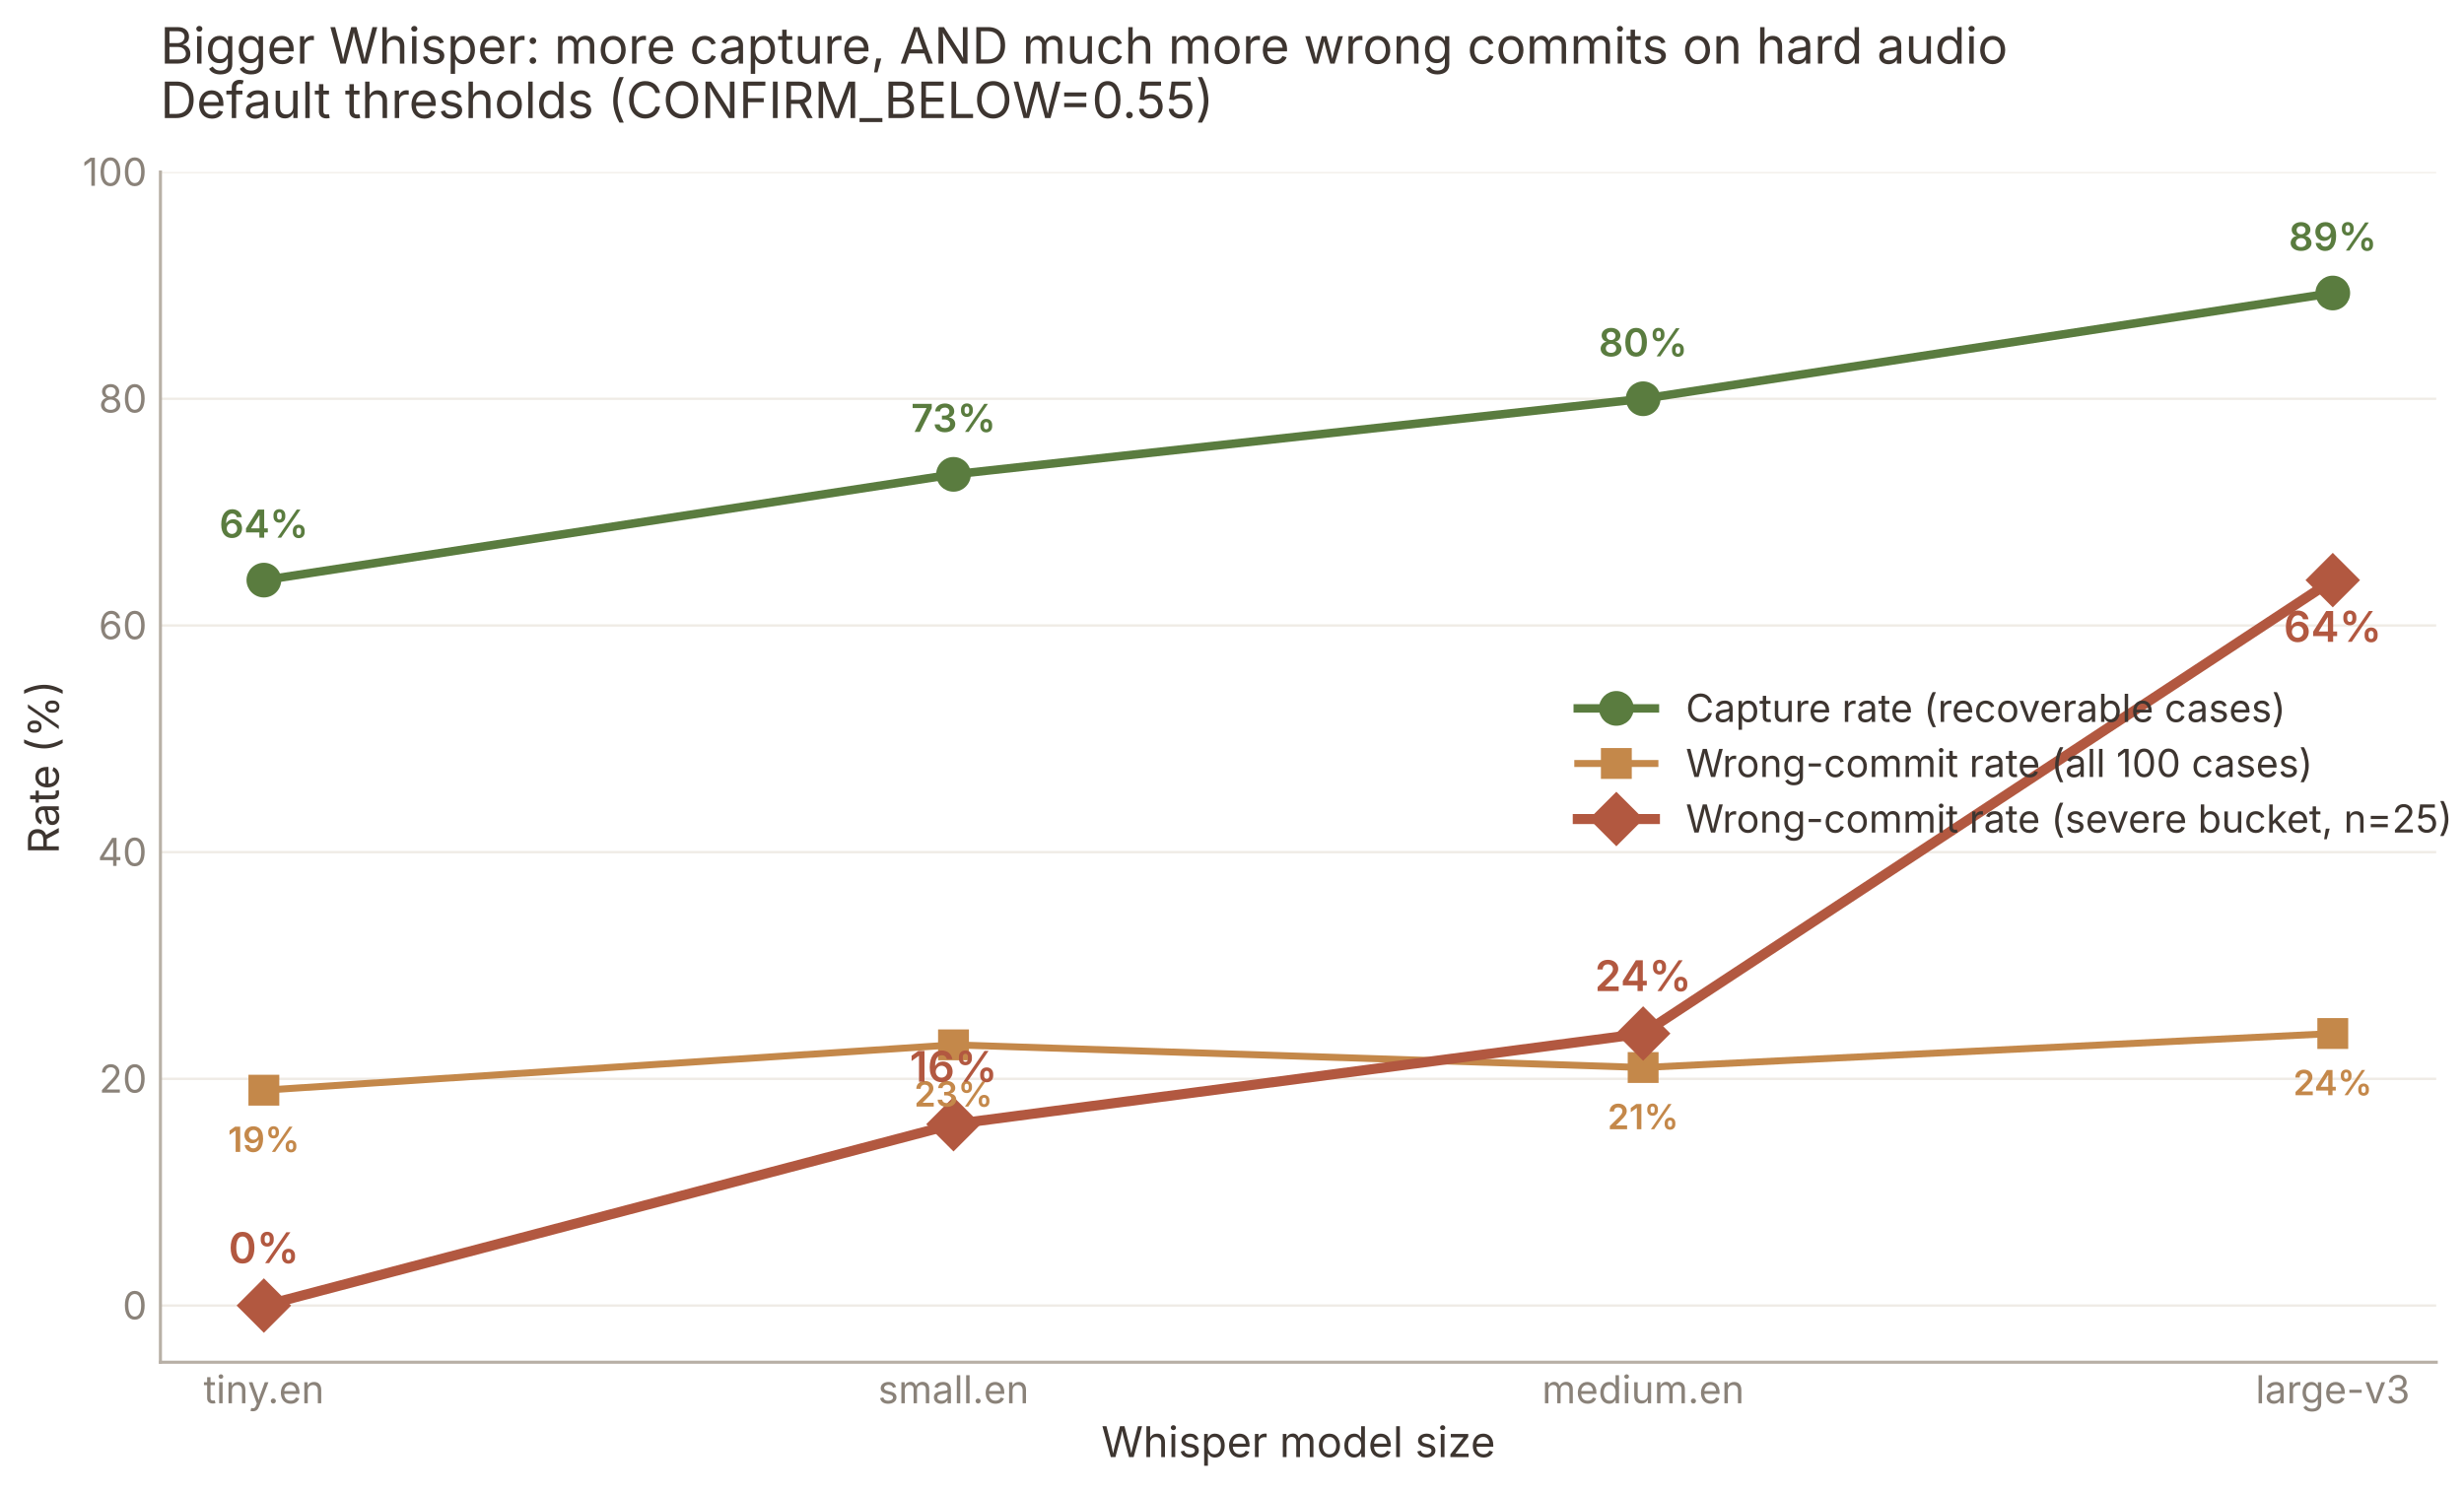
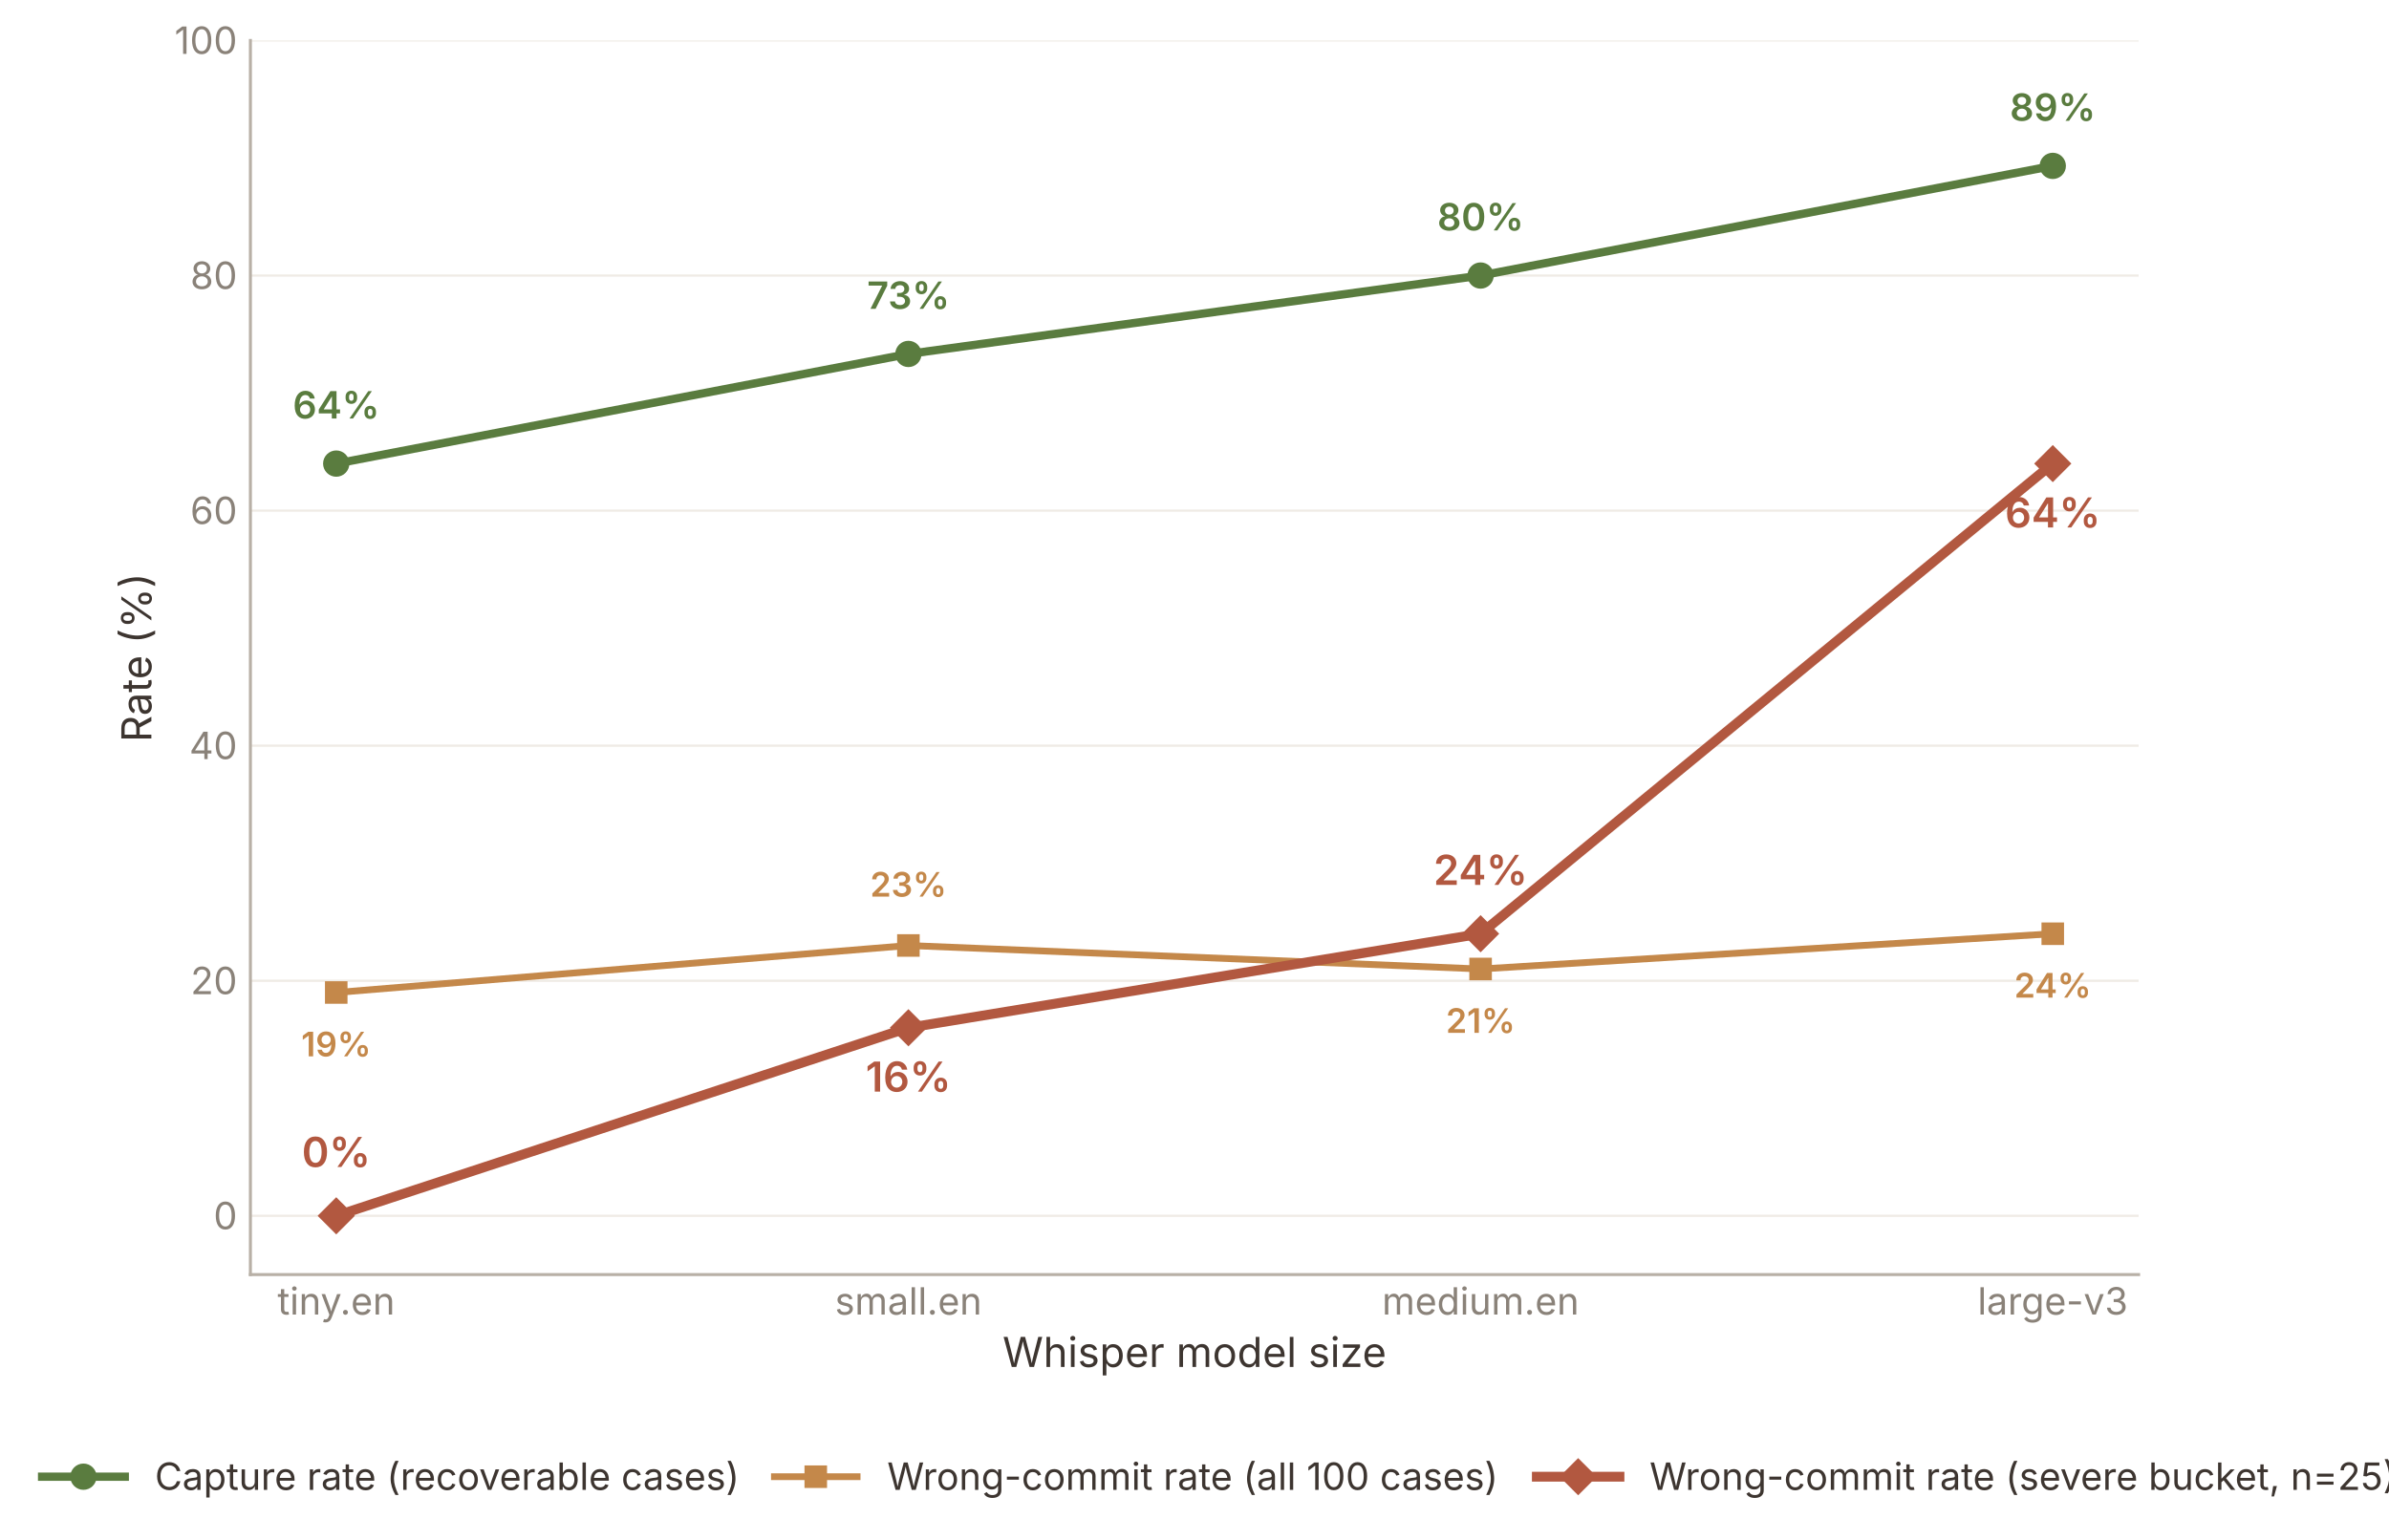
- <svg xmlns="http://www.w3.org/2000/svg" xmlns:xlink="http://www.w3.org/1999/xlink" width="638.706pt" height="387.105pt" viewBox="0 0 638.706 387.105" version="1.1">
+ <svg xmlns="http://www.w3.org/2000/svg" xmlns:xlink="http://www.w3.org/1999/xlink" width="635.589pt" height="409.772pt" viewBox="0 0 635.589 409.772" version="1.1">
  <defs>
    <style type="text/css">*{stroke-linejoin: round; stroke-linecap: butt}</style>
  </defs>
  <g id="figure_1">
    <g id="patch_1">
-       <path d="M 0 387.105  L 638.706 387.105  L 638.706 0  L 0 0  L 0 387.105  z " style="fill: none" />
+       <path d="M 0 409.772  L 635.589 409.772  L 635.589 0  L 0 0  L 0 409.772  z " style="fill: none" />
    </g>
    <g id="axes_1">
      <g id="patch_2">
-         <path d="M 41.586 353.151  L 631.506 353.151  L 631.506 44.603  L 41.586 44.603  L 41.586 353.151  z " style="fill: none" />
+         <path d="M 66.62 339.193  L 568.97 339.193  L 568.97 10.77  L 66.62 10.77  L 66.62 339.193  z " style="fill: none" />
      </g>
      <g id="matplotlib.axis_1">
        <g id="xtick_1">
          <g id="line2d_1" />
          <g id="text_1">
-             <text style="font-size: 10px; font-family: 'Inter', 'Helvetica Neue', 'Helvetica', 'Arial', 'DejaVu Sans', 'Bitstream Vera Sans', 'Computer Modern Sans Serif', 'Lucida Grande', 'Verdana', 'Geneva', 'Lucid', 'Avant Garde', sans-serif; text-anchor: middle; fill: #8a8279" x="68.4" y="363.792" transform="rotate(-0 68.40033 363.7919)">tiny.en</text>
+             <text style="font-size: 10px; font-family: 'Inter', 'Helvetica Neue', 'Helvetica', 'Arial', 'DejaVu Sans', 'Bitstream Vera Sans', 'Computer Modern Sans Serif', 'Lucida Grande', 'Verdana', 'Geneva', 'Lucid', 'Avant Garde', sans-serif; text-anchor: middle; fill: #8a8279" x="89.454" y="349.834" transform="rotate(-0 89.45362 349.8337)">tiny.en</text>
          </g>
        </g>
        <g id="xtick_2">
          <g id="line2d_2" />
          <g id="text_2">
-             <text style="font-size: 10px; font-family: 'Inter', 'Helvetica Neue', 'Helvetica', 'Arial', 'DejaVu Sans', 'Bitstream Vera Sans', 'Computer Modern Sans Serif', 'Lucida Grande', 'Verdana', 'Geneva', 'Lucid', 'Avant Garde', sans-serif; text-anchor: middle; fill: #8a8279" x="247.164" y="363.792" transform="rotate(-0 247.164 363.7919)">small.en</text>
+             <text style="font-size: 10px; font-family: 'Inter', 'Helvetica Neue', 'Helvetica', 'Arial', 'DejaVu Sans', 'Bitstream Vera Sans', 'Computer Modern Sans Serif', 'Lucida Grande', 'Verdana', 'Geneva', 'Lucid', 'Avant Garde', sans-serif; text-anchor: middle; fill: #8a8279" x="241.681" y="349.834" transform="rotate(-0 241.6809 349.8337)">small.en</text>
          </g>
        </g>
        <g id="xtick_3">
          <g id="line2d_3" />
          <g id="text_3">
-             <text style="font-size: 10px; font-family: 'Inter', 'Helvetica Neue', 'Helvetica', 'Arial', 'DejaVu Sans', 'Bitstream Vera Sans', 'Computer Modern Sans Serif', 'Lucida Grande', 'Verdana', 'Geneva', 'Lucid', 'Avant Garde', sans-serif; text-anchor: middle; fill: #8a8279" x="425.928" y="363.792" transform="rotate(-0 425.9276 363.7919)">medium.en</text>
+             <text style="font-size: 10px; font-family: 'Inter', 'Helvetica Neue', 'Helvetica', 'Arial', 'DejaVu Sans', 'Bitstream Vera Sans', 'Computer Modern Sans Serif', 'Lucida Grande', 'Verdana', 'Geneva', 'Lucid', 'Avant Garde', sans-serif; text-anchor: middle; fill: #8a8279" x="393.908" y="349.834" transform="rotate(-0 393.9082 349.8337)">medium.en</text>
          </g>
        </g>
        <g id="xtick_4">
          <g id="line2d_4" />
          <g id="text_4">
-             <text style="font-size: 10px; font-family: 'Inter', 'Helvetica Neue', 'Helvetica', 'Arial', 'DejaVu Sans', 'Bitstream Vera Sans', 'Computer Modern Sans Serif', 'Lucida Grande', 'Verdana', 'Geneva', 'Lucid', 'Avant Garde', sans-serif; text-anchor: middle; fill: #8a8279" x="604.691" y="363.792" transform="rotate(-0 604.6912 363.7919)">large-v3</text>
+             <text style="font-size: 10px; font-family: 'Inter', 'Helvetica Neue', 'Helvetica', 'Arial', 'DejaVu Sans', 'Bitstream Vera Sans', 'Computer Modern Sans Serif', 'Lucida Grande', 'Verdana', 'Geneva', 'Lucid', 'Avant Garde', sans-serif; text-anchor: middle; fill: #8a8279" x="546.135" y="349.834" transform="rotate(-0 546.1354 349.8337)">large-v3</text>
          </g>
        </g>
        <g id="text_5">
-           <text style="font-size: 11px; font-family: 'Inter', 'Helvetica Neue', 'Helvetica', 'Arial', 'DejaVu Sans', 'Bitstream Vera Sans', 'Computer Modern Sans Serif', 'Lucida Grande', 'Verdana', 'Geneva', 'Lucid', 'Avant Garde', sans-serif; text-anchor: middle; fill: #3d3530" x="336.546" y="377.737" transform="rotate(-0 336.5458 377.7372)">Whisper model size</text>
+           <text style="font-size: 11px; font-family: 'Inter', 'Helvetica Neue', 'Helvetica', 'Arial', 'DejaVu Sans', 'Bitstream Vera Sans', 'Computer Modern Sans Serif', 'Lucida Grande', 'Verdana', 'Geneva', 'Lucid', 'Avant Garde', sans-serif; text-anchor: middle; fill: #3d3530" x="317.795" y="363.779" transform="rotate(-0 317.7945 363.779)">Whisper model size</text>
        </g>
      </g>
      <g id="matplotlib.axis_2">
        <g id="ytick_1">
          <g id="line2d_5">
-             <path d="M 41.586 338.458  L 631.506 338.458  " clip-path="url(#p768e4d66b1)" style="fill: none; stroke: #e8e3db; stroke-opacity: 0.7; stroke-width: 0.6; stroke-linecap: square" />
+             <path d="M 66.62 323.554  L 568.97 323.554  " clip-path="url(#pda3e6b8f0b)" style="fill: none; stroke: #e8e3db; stroke-opacity: 0.7; stroke-width: 0.6; stroke-linecap: square" />
          </g>
          <g id="line2d_6" />
          <g id="text_6">
-             <text style="font-size: 10px; font-family: 'Inter', 'Helvetica Neue', 'Helvetica', 'Arial', 'DejaVu Sans', 'Bitstream Vera Sans', 'Computer Modern Sans Serif', 'Lucida Grande', 'Verdana', 'Geneva', 'Lucid', 'Avant Garde', sans-serif; text-anchor: end; fill: #8a8279" x="38.086" y="342.029" transform="rotate(-0 38.08578 342.0288)">0</text>
+             <text style="font-size: 10px; font-family: 'Inter', 'Helvetica Neue', 'Helvetica', 'Arial', 'DejaVu Sans', 'Bitstream Vera Sans', 'Computer Modern Sans Serif', 'Lucida Grande', 'Verdana', 'Geneva', 'Lucid', 'Avant Garde', sans-serif; text-anchor: end; fill: #8a8279" x="63.12" y="327.124" transform="rotate(-0 63.11953 327.1242)">0</text>
          </g>
        </g>
        <g id="ytick_2">
          <g id="line2d_7">
-             <path d="M 41.586 279.687  L 631.506 279.687  " clip-path="url(#p768e4d66b1)" style="fill: none; stroke: #e8e3db; stroke-opacity: 0.7; stroke-width: 0.6; stroke-linecap: square" />
+             <path d="M 66.62 260.997  L 568.97 260.997  " clip-path="url(#pda3e6b8f0b)" style="fill: none; stroke: #e8e3db; stroke-opacity: 0.7; stroke-width: 0.6; stroke-linecap: square" />
          </g>
          <g id="line2d_8" />
          <g id="text_7">
-             <text style="font-size: 10px; font-family: 'Inter', 'Helvetica Neue', 'Helvetica', 'Arial', 'DejaVu Sans', 'Bitstream Vera Sans', 'Computer Modern Sans Serif', 'Lucida Grande', 'Verdana', 'Geneva', 'Lucid', 'Avant Garde', sans-serif; text-anchor: end; fill: #8a8279" x="38.086" y="283.258" transform="rotate(-0 38.08578 283.2578)">20</text>
+             <text style="font-size: 10px; font-family: 'Inter', 'Helvetica Neue', 'Helvetica', 'Arial', 'DejaVu Sans', 'Bitstream Vera Sans', 'Computer Modern Sans Serif', 'Lucida Grande', 'Verdana', 'Geneva', 'Lucid', 'Avant Garde', sans-serif; text-anchor: end; fill: #8a8279" x="63.12" y="264.567" transform="rotate(-0 63.11953 264.5675)">20</text>
          </g>
        </g>
        <g id="ytick_3">
          <g id="line2d_9">
-             <path d="M 41.586 220.916  L 631.506 220.916  " clip-path="url(#p768e4d66b1)" style="fill: none; stroke: #e8e3db; stroke-opacity: 0.7; stroke-width: 0.6; stroke-linecap: square" />
+             <path d="M 66.62 198.44  L 568.97 198.44  " clip-path="url(#pda3e6b8f0b)" style="fill: none; stroke: #e8e3db; stroke-opacity: 0.7; stroke-width: 0.6; stroke-linecap: square" />
          </g>
          <g id="line2d_10" />
          <g id="text_8">
-             <text style="font-size: 10px; font-family: 'Inter', 'Helvetica Neue', 'Helvetica', 'Arial', 'DejaVu Sans', 'Bitstream Vera Sans', 'Computer Modern Sans Serif', 'Lucida Grande', 'Verdana', 'Geneva', 'Lucid', 'Avant Garde', sans-serif; text-anchor: end; fill: #8a8279" x="38.086" y="224.487" transform="rotate(-0 38.08578 224.4867)">40</text>
+             <text style="font-size: 10px; font-family: 'Inter', 'Helvetica Neue', 'Helvetica', 'Arial', 'DejaVu Sans', 'Bitstream Vera Sans', 'Computer Modern Sans Serif', 'Lucida Grande', 'Verdana', 'Geneva', 'Lucid', 'Avant Garde', sans-serif; text-anchor: end; fill: #8a8279" x="63.12" y="202.011" transform="rotate(-0 63.11953 202.0108)">40</text>
          </g>
        </g>
        <g id="ytick_4">
          <g id="line2d_11">
-             <path d="M 41.586 162.145  L 631.506 162.145  " clip-path="url(#p768e4d66b1)" style="fill: none; stroke: #e8e3db; stroke-opacity: 0.7; stroke-width: 0.6; stroke-linecap: square" />
+             <path d="M 66.62 135.884  L 568.97 135.884  " clip-path="url(#pda3e6b8f0b)" style="fill: none; stroke: #e8e3db; stroke-opacity: 0.7; stroke-width: 0.6; stroke-linecap: square" />
          </g>
          <g id="line2d_12" />
          <g id="text_9">
-             <text style="font-size: 10px; font-family: 'Inter', 'Helvetica Neue', 'Helvetica', 'Arial', 'DejaVu Sans', 'Bitstream Vera Sans', 'Computer Modern Sans Serif', 'Lucida Grande', 'Verdana', 'Geneva', 'Lucid', 'Avant Garde', sans-serif; text-anchor: end; fill: #8a8279" x="38.086" y="165.716" transform="rotate(-0 38.08578 165.7157)">60</text>
+             <text style="font-size: 10px; font-family: 'Inter', 'Helvetica Neue', 'Helvetica', 'Arial', 'DejaVu Sans', 'Bitstream Vera Sans', 'Computer Modern Sans Serif', 'Lucida Grande', 'Verdana', 'Geneva', 'Lucid', 'Avant Garde', sans-serif; text-anchor: end; fill: #8a8279" x="63.12" y="139.454" transform="rotate(-0 63.11953 139.454)">60</text>
          </g>
        </g>
        <g id="ytick_5">
          <g id="line2d_13">
-             <path d="M 41.586 103.374  L 631.506 103.374  " clip-path="url(#p768e4d66b1)" style="fill: none; stroke: #e8e3db; stroke-opacity: 0.7; stroke-width: 0.6; stroke-linecap: square" />
+             <path d="M 66.62 73.327  L 568.97 73.327  " clip-path="url(#pda3e6b8f0b)" style="fill: none; stroke: #e8e3db; stroke-opacity: 0.7; stroke-width: 0.6; stroke-linecap: square" />
          </g>
          <g id="line2d_14" />
          <g id="text_10">
-             <text style="font-size: 10px; font-family: 'Inter', 'Helvetica Neue', 'Helvetica', 'Arial', 'DejaVu Sans', 'Bitstream Vera Sans', 'Computer Modern Sans Serif', 'Lucida Grande', 'Verdana', 'Geneva', 'Lucid', 'Avant Garde', sans-serif; text-anchor: end; fill: #8a8279" x="38.086" y="106.945" transform="rotate(-0 38.08578 106.9446)">80</text>
+             <text style="font-size: 10px; font-family: 'Inter', 'Helvetica Neue', 'Helvetica', 'Arial', 'DejaVu Sans', 'Bitstream Vera Sans', 'Computer Modern Sans Serif', 'Lucida Grande', 'Verdana', 'Geneva', 'Lucid', 'Avant Garde', sans-serif; text-anchor: end; fill: #8a8279" x="63.12" y="76.897" transform="rotate(-0 63.11953 76.89733)">80</text>
          </g>
        </g>
        <g id="ytick_6">
          <g id="line2d_15">
-             <path d="M 41.586 44.603  L 631.506 44.603  " clip-path="url(#p768e4d66b1)" style="fill: none; stroke: #e8e3db; stroke-opacity: 0.7; stroke-width: 0.6; stroke-linecap: square" />
+             <path d="M 66.62 10.77  L 568.97 10.77  " clip-path="url(#pda3e6b8f0b)" style="fill: none; stroke: #e8e3db; stroke-opacity: 0.7; stroke-width: 0.6; stroke-linecap: square" />
          </g>
          <g id="line2d_16" />
          <g id="text_11">
-             <text style="font-size: 10px; font-family: 'Inter', 'Helvetica Neue', 'Helvetica', 'Arial', 'DejaVu Sans', 'Bitstream Vera Sans', 'Computer Modern Sans Serif', 'Lucida Grande', 'Verdana', 'Geneva', 'Lucid', 'Avant Garde', sans-serif; text-anchor: end; fill: #8a8279" x="38.086" y="48.174" transform="rotate(-0 38.08578 48.17356)">100</text>
+             <text style="font-size: 10px; font-family: 'Inter', 'Helvetica Neue', 'Helvetica', 'Arial', 'DejaVu Sans', 'Bitstream Vera Sans', 'Computer Modern Sans Serif', 'Lucida Grande', 'Verdana', 'Geneva', 'Lucid', 'Avant Garde', sans-serif; text-anchor: end; fill: #8a8279" x="63.12" y="14.341" transform="rotate(-0 63.11953 14.34062)">100</text>
          </g>
        </g>
        <g id="text_12">
-           <text style="font-size: 11px; font-family: 'Inter', 'Helvetica Neue', 'Helvetica', 'Arial', 'DejaVu Sans', 'Bitstream Vera Sans', 'Computer Modern Sans Serif', 'Lucida Grande', 'Verdana', 'Geneva', 'Lucid', 'Avant Garde', sans-serif; text-anchor: middle; fill: #3d3530" x="15.24" y="198.877" transform="rotate(-90 15.24031 198.8773)">Rate (%)</text>
+           <text style="font-size: 11px; font-family: 'Inter', 'Helvetica Neue', 'Helvetica', 'Arial', 'DejaVu Sans', 'Bitstream Vera Sans', 'Computer Modern Sans Serif', 'Lucida Grande', 'Verdana', 'Geneva', 'Lucid', 'Avant Garde', sans-serif; text-anchor: middle; fill: #3d3530" x="40.274" y="174.982" transform="rotate(-90 40.27406 174.9817)">Rate (%)</text>
        </g>
      </g>
      <g id="line2d_17">
-         <path d="M 68.4 150.391  L 247.164 122.974  L 425.928 103.374  L 604.691 75.958  " clip-path="url(#p768e4d66b1)" style="fill: none; stroke: #5a7c3f; stroke-width: 2.2; stroke-linecap: square" />
+         <path d="M 89.454 123.372  L 241.681 94.19  L 393.908 73.327  L 546.135 44.144  " clip-path="url(#pda3e6b8f0b)" style="fill: none; stroke: #5a7c3f; stroke-width: 2.2; stroke-linecap: square" />
        <defs>
-           <path id="m44207388fd" d="M 0 4  C 1.061 4 2.078 3.579 2.828 2.828  C 3.579 2.078 4 1.061 4 0  C 4 -1.061 3.579 -2.078 2.828 -2.828  C 2.078 -3.579 1.061 -4 0 -4  C -1.061 -4 -2.078 -3.579 -2.828 -2.828  C -3.579 -2.078 -4 -1.061 -4 0  C -4 1.061 -3.579 2.078 -2.828 2.828  C -2.078 3.579 -1.061 4 0 4  z " style="stroke: #5a7c3f" />
+           <path id="mabca647ef6" d="M 0 3  C 0.796 3 1.559 2.684 2.121 2.121  C 2.684 1.559 3 0.796 3 0  C 3 -0.796 2.684 -1.559 2.121 -2.121  C 1.559 -2.684 0.796 -3 0 -3  C -0.796 -3 -1.559 -2.684 -2.121 -2.121  C -2.684 -1.559 -3 -0.796 -3 0  C -3 0.796 -2.684 1.559 -2.121 2.121  C -1.559 2.684 -0.796 3 0 3  z " style="stroke: #5a7c3f" />
        </defs>
-         <g clip-path="url(#p768e4d66b1)">
-           <use xlink:href="#m44207388fd" x="68.4" y="150.391" style="fill: #5a7c3f; stroke: #5a7c3f" />
-           <use xlink:href="#m44207388fd" x="247.164" y="122.974" style="fill: #5a7c3f; stroke: #5a7c3f" />
-           <use xlink:href="#m44207388fd" x="425.928" y="103.374" style="fill: #5a7c3f; stroke: #5a7c3f" />
-           <use xlink:href="#m44207388fd" x="604.691" y="75.958" style="fill: #5a7c3f; stroke: #5a7c3f" />
+         <g clip-path="url(#pda3e6b8f0b)">
+           <use xlink:href="#mabca647ef6" x="89.454" y="123.372" style="fill: #5a7c3f; stroke: #5a7c3f" />
+           <use xlink:href="#mabca647ef6" x="241.681" y="94.19" style="fill: #5a7c3f; stroke: #5a7c3f" />
+           <use xlink:href="#mabca647ef6" x="393.908" y="73.327" style="fill: #5a7c3f; stroke: #5a7c3f" />
+           <use xlink:href="#mabca647ef6" x="546.135" y="44.144" style="fill: #5a7c3f; stroke: #5a7c3f" />
        </g>
      </g>
      <g id="line2d_18">
-         <path d="M 68.4 282.626  L 247.164 270.872  L 425.928 276.749  L 604.691 267.933  " clip-path="url(#p768e4d66b1)" style="fill: none; stroke: #c4884a; stroke-width: 1.8; stroke-linecap: square" />
+         <path d="M 89.454 264.125  L 241.681 251.614  L 393.908 257.869  L 546.135 248.486  " clip-path="url(#pda3e6b8f0b)" style="fill: none; stroke: #c4884a; stroke-width: 1.8; stroke-linecap: square" />
        <defs>
-           <path id="m9ec5e1a230" d="M -3.5 3.5  L 3.5 3.5  L 3.5 -3.5  L -3.5 -3.5  z " style="stroke: #c4884a; stroke-linejoin: miter" />
+           <path id="me0c38d0e85" d="M -2.5 2.5  L 2.5 2.5  L 2.5 -2.5  L -2.5 -2.5  z " style="stroke: #c4884a; stroke-linejoin: miter" />
        </defs>
-         <g clip-path="url(#p768e4d66b1)">
-           <use xlink:href="#m9ec5e1a230" x="68.4" y="282.626" style="fill: #c4884a; stroke: #c4884a; stroke-linejoin: miter" />
-           <use xlink:href="#m9ec5e1a230" x="247.164" y="270.872" style="fill: #c4884a; stroke: #c4884a; stroke-linejoin: miter" />
-           <use xlink:href="#m9ec5e1a230" x="425.928" y="276.749" style="fill: #c4884a; stroke: #c4884a; stroke-linejoin: miter" />
-           <use xlink:href="#m9ec5e1a230" x="604.691" y="267.933" style="fill: #c4884a; stroke: #c4884a; stroke-linejoin: miter" />
+         <g clip-path="url(#pda3e6b8f0b)">
+           <use xlink:href="#me0c38d0e85" x="89.454" y="264.125" style="fill: #c4884a; stroke: #c4884a; stroke-linejoin: miter" />
+           <use xlink:href="#me0c38d0e85" x="241.681" y="251.614" style="fill: #c4884a; stroke: #c4884a; stroke-linejoin: miter" />
+           <use xlink:href="#me0c38d0e85" x="393.908" y="257.869" style="fill: #c4884a; stroke: #c4884a; stroke-linejoin: miter" />
+           <use xlink:href="#me0c38d0e85" x="546.135" y="248.486" style="fill: #c4884a; stroke: #c4884a; stroke-linejoin: miter" />
        </g>
      </g>
      <g id="line2d_19">
-         <path d="M 68.4 338.458  L 247.164 291.442  L 425.928 267.933  L 604.691 150.391  " clip-path="url(#p768e4d66b1)" style="fill: none; stroke: #b25840; stroke-width: 2.6; stroke-linecap: square" />
+         <path d="M 89.454 323.554  L 241.681 273.508  L 393.908 248.486  L 546.135 123.372  " clip-path="url(#pda3e6b8f0b)" style="fill: none; stroke: #b25840; stroke-width: 2.6; stroke-linecap: square" />
        <defs>
-           <path id="m02171202fd" d="M -0 6.364  L 6.364 0  L 0 -6.364  L -6.364 -0  z " style="stroke: #b25840; stroke-linejoin: miter" />
+           <path id="m1e2ed7131d" d="M -0 4.243  L 4.243 0  L 0 -4.243  L -4.243 -0  z " style="stroke: #b25840; stroke-linejoin: miter" />
        </defs>
-         <g clip-path="url(#p768e4d66b1)">
-           <use xlink:href="#m02171202fd" x="68.4" y="338.458" style="fill: #b25840; stroke: #b25840; stroke-linejoin: miter" />
-           <use xlink:href="#m02171202fd" x="247.164" y="291.442" style="fill: #b25840; stroke: #b25840; stroke-linejoin: miter" />
-           <use xlink:href="#m02171202fd" x="425.928" y="267.933" style="fill: #b25840; stroke: #b25840; stroke-linejoin: miter" />
-           <use xlink:href="#m02171202fd" x="604.691" y="150.391" style="fill: #b25840; stroke: #b25840; stroke-linejoin: miter" />
+         <g clip-path="url(#pda3e6b8f0b)">
+           <use xlink:href="#m1e2ed7131d" x="89.454" y="323.554" style="fill: #b25840; stroke: #b25840; stroke-linejoin: miter" />
+           <use xlink:href="#m1e2ed7131d" x="241.681" y="273.508" style="fill: #b25840; stroke: #b25840; stroke-linejoin: miter" />
+           <use xlink:href="#m1e2ed7131d" x="393.908" y="248.486" style="fill: #b25840; stroke: #b25840; stroke-linejoin: miter" />
+           <use xlink:href="#m1e2ed7131d" x="546.135" y="123.372" style="fill: #b25840; stroke: #b25840; stroke-linejoin: miter" />
        </g>
      </g>
      <g id="patch_3">
-         <path d="M 41.586 353.151  L 41.586 44.603  " style="fill: none; stroke: #b8b0a6; stroke-width: 0.8; stroke-linejoin: miter; stroke-linecap: square" />
+         <path d="M 66.62 339.193  L 66.62 10.77  " style="fill: none; stroke: #b8b0a6; stroke-width: 0.8; stroke-linejoin: miter; stroke-linecap: square" />
      </g>
      <g id="patch_4">
-         <path d="M 41.586 353.151  L 631.506 353.151  " style="fill: none; stroke: #b8b0a6; stroke-width: 0.8; stroke-linejoin: miter; stroke-linecap: square" />
+         <path d="M 66.62 339.193  L 568.97 339.193  " style="fill: none; stroke: #b8b0a6; stroke-width: 0.8; stroke-linejoin: miter; stroke-linecap: square" />
      </g>
      <g id="text_13">
-         <text style="font-weight: 600; font-size: 10px; font-family: 'Inter', 'Helvetica Neue', 'Helvetica', 'Arial', 'DejaVu Sans', 'Bitstream Vera Sans', 'Computer Modern Sans Serif', 'Lucida Grande', 'Verdana', 'Geneva', 'Lucid', 'Avant Garde', sans-serif; text-anchor: middle; fill: #5a7c3f" x="68.4" y="139.391" transform="rotate(-0 68.40033 139.3911)">64%</text>
+         <text style="font-weight: 600; font-size: 10px; font-family: 'Inter', 'Helvetica Neue', 'Helvetica', 'Arial', 'DejaVu Sans', 'Bitstream Vera Sans', 'Computer Modern Sans Serif', 'Lucida Grande', 'Verdana', 'Geneva', 'Lucid', 'Avant Garde', sans-serif; text-anchor: middle; fill: #5a7c3f" x="89.454" y="111.372" transform="rotate(-0 89.45362 111.3724)">64%</text>
      </g>
      <g id="text_14">
-         <text style="font-weight: 600; font-size: 10px; font-family: 'Inter', 'Helvetica Neue', 'Helvetica', 'Arial', 'DejaVu Sans', 'Bitstream Vera Sans', 'Computer Modern Sans Serif', 'Lucida Grande', 'Verdana', 'Geneva', 'Lucid', 'Avant Garde', sans-serif; text-anchor: middle; fill: #5a7c3f" x="247.164" y="111.974" transform="rotate(-0 247.164 111.9744)">73%</text>
+         <text style="font-weight: 600; font-size: 10px; font-family: 'Inter', 'Helvetica Neue', 'Helvetica', 'Arial', 'DejaVu Sans', 'Bitstream Vera Sans', 'Computer Modern Sans Serif', 'Lucida Grande', 'Verdana', 'Geneva', 'Lucid', 'Avant Garde', sans-serif; text-anchor: middle; fill: #5a7c3f" x="241.681" y="82.19" transform="rotate(-0 241.6809 82.18968)">73%</text>
      </g>
      <g id="text_15">
-         <text style="font-weight: 600; font-size: 10px; font-family: 'Inter', 'Helvetica Neue', 'Helvetica', 'Arial', 'DejaVu Sans', 'Bitstream Vera Sans', 'Computer Modern Sans Serif', 'Lucida Grande', 'Verdana', 'Geneva', 'Lucid', 'Avant Garde', sans-serif; text-anchor: middle; fill: #5a7c3f" x="425.928" y="92.374" transform="rotate(-0 425.9276 92.3743)">80%</text>
+         <text style="font-weight: 600; font-size: 10px; font-family: 'Inter', 'Helvetica Neue', 'Helvetica', 'Arial', 'DejaVu Sans', 'Bitstream Vera Sans', 'Computer Modern Sans Serif', 'Lucida Grande', 'Verdana', 'Geneva', 'Lucid', 'Avant Garde', sans-serif; text-anchor: middle; fill: #5a7c3f" x="393.908" y="61.327" transform="rotate(-0 393.9082 61.32702)">80%</text>
      </g>
      <g id="text_16">
-         <text style="font-weight: 600; font-size: 10px; font-family: 'Inter', 'Helvetica Neue', 'Helvetica', 'Arial', 'DejaVu Sans', 'Bitstream Vera Sans', 'Computer Modern Sans Serif', 'Lucida Grande', 'Verdana', 'Geneva', 'Lucid', 'Avant Garde', sans-serif; text-anchor: middle; fill: #5a7c3f" x="604.691" y="64.958" transform="rotate(-0 604.6912 64.9576)">89%</text>
+         <text style="font-weight: 600; font-size: 10px; font-family: 'Inter', 'Helvetica Neue', 'Helvetica', 'Arial', 'DejaVu Sans', 'Bitstream Vera Sans', 'Computer Modern Sans Serif', 'Lucida Grande', 'Verdana', 'Geneva', 'Lucid', 'Avant Garde', sans-serif; text-anchor: middle; fill: #5a7c3f" x="546.135" y="32.144" transform="rotate(-0 546.1354 32.14432)">89%</text>
      </g>
      <g id="text_17">
-         <text style="font-weight: 600; font-size: 9px; font-family: 'Inter', 'Helvetica Neue', 'Helvetica', 'Arial', 'DejaVu Sans', 'Bitstream Vera Sans', 'Computer Modern Sans Serif', 'Lucida Grande', 'Verdana', 'Geneva', 'Lucid', 'Avant Garde', sans-serif; text-anchor: middle; fill: #c4884a" x="68.4" y="298.626" transform="rotate(-0 68.40033 298.626)">19%</text>
+         <text style="font-weight: 600; font-size: 9px; font-family: 'Inter', 'Helvetica Neue', 'Helvetica', 'Arial', 'DejaVu Sans', 'Bitstream Vera Sans', 'Computer Modern Sans Serif', 'Lucida Grande', 'Verdana', 'Geneva', 'Lucid', 'Avant Garde', sans-serif; text-anchor: middle; fill: #c4884a" x="89.454" y="281.125" transform="rotate(-0 89.45362 281.125)">19%</text>
      </g>
      <g id="text_18">
-         <text style="font-weight: 600; font-size: 9px; font-family: 'Inter', 'Helvetica Neue', 'Helvetica', 'Arial', 'DejaVu Sans', 'Bitstream Vera Sans', 'Computer Modern Sans Serif', 'Lucida Grande', 'Verdana', 'Geneva', 'Lucid', 'Avant Garde', sans-serif; text-anchor: middle; fill: #c4884a" x="247.164" y="286.872" transform="rotate(-0 247.164 286.8718)">23%</text>
+         <text style="font-weight: 600; font-size: 9px; font-family: 'Inter', 'Helvetica Neue', 'Helvetica', 'Arial', 'DejaVu Sans', 'Bitstream Vera Sans', 'Computer Modern Sans Serif', 'Lucida Grande', 'Verdana', 'Geneva', 'Lucid', 'Avant Garde', sans-serif; text-anchor: middle; fill: #c4884a" x="241.681" y="238.614" transform="rotate(-0 241.6809 238.6136)">23%</text>
      </g>
      <g id="text_19">
-         <text style="font-weight: 600; font-size: 9px; font-family: 'Inter', 'Helvetica Neue', 'Helvetica', 'Arial', 'DejaVu Sans', 'Bitstream Vera Sans', 'Computer Modern Sans Serif', 'Lucida Grande', 'Verdana', 'Geneva', 'Lucid', 'Avant Garde', sans-serif; text-anchor: middle; fill: #c4884a" x="425.928" y="292.749" transform="rotate(-0 425.9276 292.7489)">21%</text>
+         <text style="font-weight: 600; font-size: 9px; font-family: 'Inter', 'Helvetica Neue', 'Helvetica', 'Arial', 'DejaVu Sans', 'Bitstream Vera Sans', 'Computer Modern Sans Serif', 'Lucida Grande', 'Verdana', 'Geneva', 'Lucid', 'Avant Garde', sans-serif; text-anchor: middle; fill: #c4884a" x="393.908" y="274.869" transform="rotate(-0 393.9082 274.8693)">21%</text>
      </g>
      <g id="text_20">
-         <text style="font-weight: 600; font-size: 9px; font-family: 'Inter', 'Helvetica Neue', 'Helvetica', 'Arial', 'DejaVu Sans', 'Bitstream Vera Sans', 'Computer Modern Sans Serif', 'Lucida Grande', 'Verdana', 'Geneva', 'Lucid', 'Avant Garde', sans-serif; text-anchor: middle; fill: #c4884a" x="604.691" y="283.933" transform="rotate(-0 604.6912 283.9332)">24%</text>
+         <text style="font-weight: 600; font-size: 9px; font-family: 'Inter', 'Helvetica Neue', 'Helvetica', 'Arial', 'DejaVu Sans', 'Bitstream Vera Sans', 'Computer Modern Sans Serif', 'Lucida Grande', 'Verdana', 'Geneva', 'Lucid', 'Avant Garde', sans-serif; text-anchor: middle; fill: #c4884a" x="546.135" y="265.486" transform="rotate(-0 546.1354 265.4858)">24%</text>
      </g>
      <g id="text_21">
-         <text style="font-weight: 600; font-size: 11px; font-family: 'Inter', 'Helvetica Neue', 'Helvetica', 'Arial', 'DejaVu Sans', 'Bitstream Vera Sans', 'Computer Modern Sans Serif', 'Lucida Grande', 'Verdana', 'Geneva', 'Lucid', 'Avant Garde', sans-serif; text-anchor: middle; fill: #b25840" x="68.4" y="327.458" transform="rotate(-0 68.40033 327.4585)">0%</text>
+         <text style="font-weight: 600; font-size: 11px; font-family: 'Inter', 'Helvetica Neue', 'Helvetica', 'Arial', 'DejaVu Sans', 'Bitstream Vera Sans', 'Computer Modern Sans Serif', 'Lucida Grande', 'Verdana', 'Geneva', 'Lucid', 'Avant Garde', sans-serif; text-anchor: middle; fill: #b25840" x="89.454" y="310.554" transform="rotate(-0 89.45362 310.5539)">0%</text>
      </g>
      <g id="text_22">
-         <text style="font-weight: 600; font-size: 11px; font-family: 'Inter', 'Helvetica Neue', 'Helvetica', 'Arial', 'DejaVu Sans', 'Bitstream Vera Sans', 'Computer Modern Sans Serif', 'Lucida Grande', 'Verdana', 'Geneva', 'Lucid', 'Avant Garde', sans-serif; text-anchor: middle; fill: #b25840" x="247.164" y="280.442" transform="rotate(-0 247.164 280.4416)">16%</text>
+         <text style="font-weight: 600; font-size: 11px; font-family: 'Inter', 'Helvetica Neue', 'Helvetica', 'Arial', 'DejaVu Sans', 'Bitstream Vera Sans', 'Computer Modern Sans Serif', 'Lucida Grande', 'Verdana', 'Geneva', 'Lucid', 'Avant Garde', sans-serif; text-anchor: middle; fill: #b25840" x="241.681" y="290.508" transform="rotate(-0 241.6809 290.5085)">16%</text>
      </g>
      <g id="text_23">
-         <text style="font-weight: 600; font-size: 11px; font-family: 'Inter', 'Helvetica Neue', 'Helvetica', 'Arial', 'DejaVu Sans', 'Bitstream Vera Sans', 'Computer Modern Sans Serif', 'Lucida Grande', 'Verdana', 'Geneva', 'Lucid', 'Avant Garde', sans-serif; text-anchor: middle; fill: #b25840" x="425.928" y="256.933" transform="rotate(-0 425.9276 256.9332)">24%</text>
+         <text style="font-weight: 600; font-size: 11px; font-family: 'Inter', 'Helvetica Neue', 'Helvetica', 'Arial', 'DejaVu Sans', 'Bitstream Vera Sans', 'Computer Modern Sans Serif', 'Lucida Grande', 'Verdana', 'Geneva', 'Lucid', 'Avant Garde', sans-serif; text-anchor: middle; fill: #b25840" x="393.908" y="235.486" transform="rotate(-0 393.9082 235.4858)">24%</text>
      </g>
      <g id="text_24">
-         <text style="font-weight: 600; font-size: 11px; font-family: 'Inter', 'Helvetica Neue', 'Helvetica', 'Arial', 'DejaVu Sans', 'Bitstream Vera Sans', 'Computer Modern Sans Serif', 'Lucida Grande', 'Verdana', 'Geneva', 'Lucid', 'Avant Garde', sans-serif; text-anchor: middle; fill: #b25840" x="604.691" y="166.391" transform="rotate(-0 604.6912 166.3911)">64%</text>
-       </g>
-       <g id="text_25">
-         <text style="font-size: 13px; font-family: 'Inter', 'Helvetica Neue', 'Helvetica', 'Arial', 'DejaVu Sans', 'Bitstream Vera Sans', 'Computer Modern Sans Serif', 'Lucida Grande', 'Verdana', 'Geneva', 'Lucid', 'Avant Garde', sans-serif; fill: #3d3530" transform="translate(41.58578 16.48281)">Bigger Whisper: more capture, AND much more wrong commits on hard audio</text>
-         <text style="font-size: 13px; font-family: 'Inter', 'Helvetica Neue', 'Helvetica', 'Arial', 'DejaVu Sans', 'Bitstream Vera Sans', 'Computer Modern Sans Serif', 'Lucida Grande', 'Verdana', 'Geneva', 'Lucid', 'Avant Garde', sans-serif; fill: #3d3530" transform="translate(41.58578 30.60325)">Default thresholds (CONFIRM_BELOW=0.55)</text>
+         <text style="font-weight: 600; font-size: 11px; font-family: 'Inter', 'Helvetica Neue', 'Helvetica', 'Arial', 'DejaVu Sans', 'Bitstream Vera Sans', 'Computer Modern Sans Serif', 'Lucida Grande', 'Verdana', 'Geneva', 'Lucid', 'Avant Garde', sans-serif; text-anchor: middle; fill: #b25840" x="546.135" y="140.372" transform="rotate(-0 546.1354 140.3724)">64%</text>
      </g>
      <g id="legend_1">
        <g id="line2d_20">
-           <path d="M 408.981 183.647  L 418.981 183.647  L 428.981 183.647  " style="fill: none; stroke: #5a7c3f; stroke-width: 2.2; stroke-linecap: square" />
+           <path d="M 11.2 392.982  L 22.2 392.982  L 33.2 392.982  " style="fill: none; stroke: #5a7c3f; stroke-width: 2.2; stroke-linecap: square" />
          <g>
-             <use xlink:href="#m44207388fd" x="418.981" y="183.647" style="fill: #5a7c3f; stroke: #5a7c3f" />
+             <use xlink:href="#mabca647ef6" x="22.2" y="392.982" style="fill: #5a7c3f; stroke: #5a7c3f" />
+           </g>
+         </g>
+         <g id="text_25">
+           <text style="font-size: 10px; font-family: 'Inter', 'Helvetica Neue', 'Helvetica', 'Arial', 'DejaVu Sans', 'Bitstream Vera Sans', 'Computer Modern Sans Serif', 'Lucida Grande', 'Verdana', 'Geneva', 'Lucid', 'Avant Garde', sans-serif; text-anchor: start; fill: #3d3530" x="41.2" y="396.482" transform="rotate(-0 41.2 396.4816)">Capture rate (recoverable cases)</text>
+         </g>
+         <g id="line2d_21">
+           <path d="M 206.033 392.982  L 217.033 392.982  L 228.033 392.982  " style="fill: none; stroke: #c4884a; stroke-width: 1.8; stroke-linecap: square" />
+           <g>
+             <use xlink:href="#me0c38d0e85" x="217.033" y="392.982" style="fill: #c4884a; stroke: #c4884a; stroke-linejoin: miter" />
          </g>
        </g>
        <g id="text_26">
-           <text style="font-size: 10px; font-family: 'Inter', 'Helvetica Neue', 'Helvetica', 'Arial', 'DejaVu Sans', 'Bitstream Vera Sans', 'Computer Modern Sans Serif', 'Lucida Grande', 'Verdana', 'Geneva', 'Lucid', 'Avant Garde', sans-serif; text-anchor: start; fill: #3d3530" x="436.981" y="187.147" transform="rotate(-0 436.9808 187.1468)">Capture rate (recoverable cases)</text>
-         </g>
-         <g id="line2d_21">
-           <path d="M 408.981 197.926  L 418.981 197.926  L 428.981 197.926  " style="fill: none; stroke: #c4884a; stroke-width: 1.8; stroke-linecap: square" />
+           <text style="font-size: 10px; font-family: 'Inter', 'Helvetica Neue', 'Helvetica', 'Arial', 'DejaVu Sans', 'Bitstream Vera Sans', 'Computer Modern Sans Serif', 'Lucida Grande', 'Verdana', 'Geneva', 'Lucid', 'Avant Garde', sans-serif; text-anchor: start; fill: #3d3530" x="236.033" y="396.482" transform="rotate(-0 236.0328 396.4816)">Wrong-commit rate (all 100 cases)</text>
+         </g>
+         <g id="line2d_22">
+           <path d="M 408.864 392.982  L 419.864 392.982  L 430.864 392.982  " style="fill: none; stroke: #b25840; stroke-width: 2.6; stroke-linecap: square" />
          <g>
-             <use xlink:href="#m9ec5e1a230" x="418.981" y="197.926" style="fill: #c4884a; stroke: #c4884a; stroke-linejoin: miter" />
+             <use xlink:href="#m1e2ed7131d" x="419.864" y="392.982" style="fill: #b25840; stroke: #b25840; stroke-linejoin: miter" />
          </g>
        </g>
        <g id="text_27">
-           <text style="font-size: 10px; font-family: 'Inter', 'Helvetica Neue', 'Helvetica', 'Arial', 'DejaVu Sans', 'Bitstream Vera Sans', 'Computer Modern Sans Serif', 'Lucida Grande', 'Verdana', 'Geneva', 'Lucid', 'Avant Garde', sans-serif; text-anchor: start; fill: #3d3530" x="436.981" y="201.426" transform="rotate(-0 436.9808 201.4265)">Wrong-commit rate (all 100 cases)</text>
-         </g>
-         <g id="line2d_22">
-           <path d="M 408.981 212.326  L 418.981 212.326  L 428.981 212.326  " style="fill: none; stroke: #b25840; stroke-width: 2.6; stroke-linecap: square" />
-           <g>
-             <use xlink:href="#m02171202fd" x="418.981" y="212.326" style="fill: #b25840; stroke: #b25840; stroke-linejoin: miter" />
-           </g>
-         </g>
-         <g id="text_28">
-           <text style="font-size: 10px; font-family: 'Inter', 'Helvetica Neue', 'Helvetica', 'Arial', 'DejaVu Sans', 'Bitstream Vera Sans', 'Computer Modern Sans Serif', 'Lucida Grande', 'Verdana', 'Geneva', 'Lucid', 'Avant Garde', sans-serif; text-anchor: start; fill: #3d3530" x="436.981" y="215.826" transform="rotate(-0 436.9808 215.8265)">Wrong-commit rate (severe bucket, n=25)</text>
+           <text style="font-size: 10px; font-family: 'Inter', 'Helvetica Neue', 'Helvetica', 'Arial', 'DejaVu Sans', 'Bitstream Vera Sans', 'Computer Modern Sans Serif', 'Lucida Grande', 'Verdana', 'Geneva', 'Lucid', 'Avant Garde', sans-serif; text-anchor: start; fill: #3d3530" x="438.864" y="396.482" transform="rotate(-0 438.8641 396.4816)">Wrong-commit rate (severe bucket, n=25)</text>
        </g>
      </g>
    </g>
  </g>
  <defs>
-     <clipPath id="p768e4d66b1">
-       <rect x="41.586" y="44.603" width="589.92" height="308.548" />
+     <clipPath id="pda3e6b8f0b">
+       <rect x="66.62" y="10.77" width="502.35" height="328.423" />
    </clipPath>
  </defs>
</svg>
